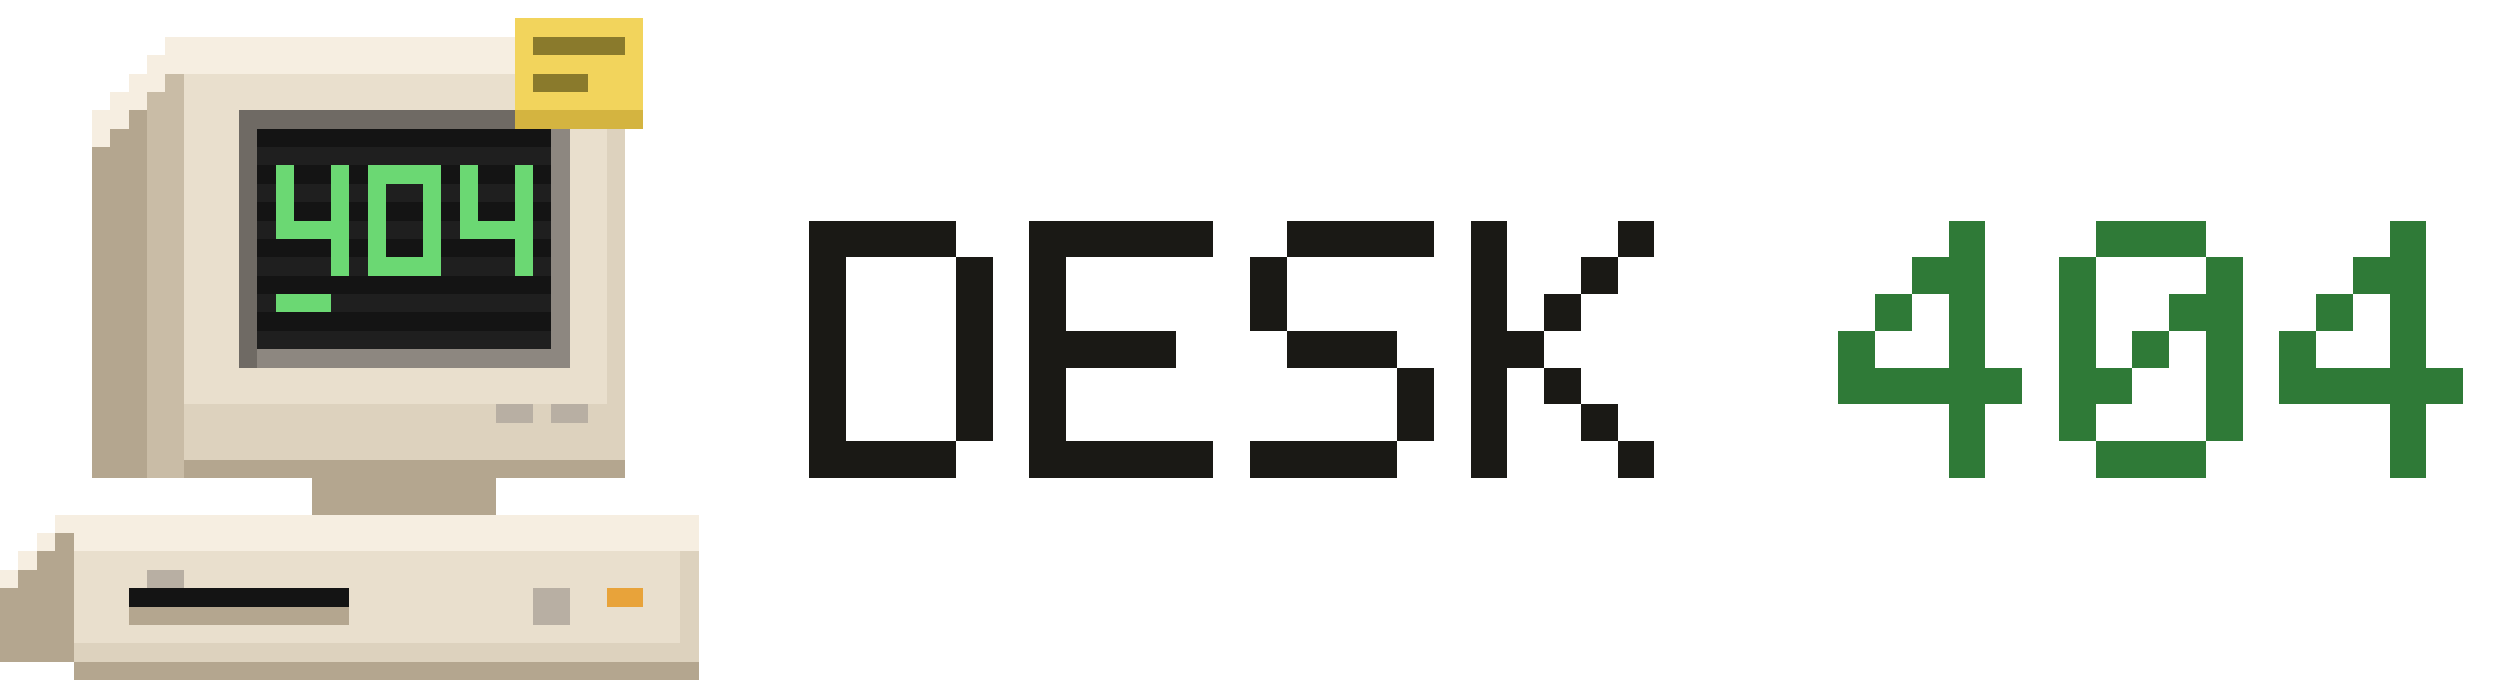
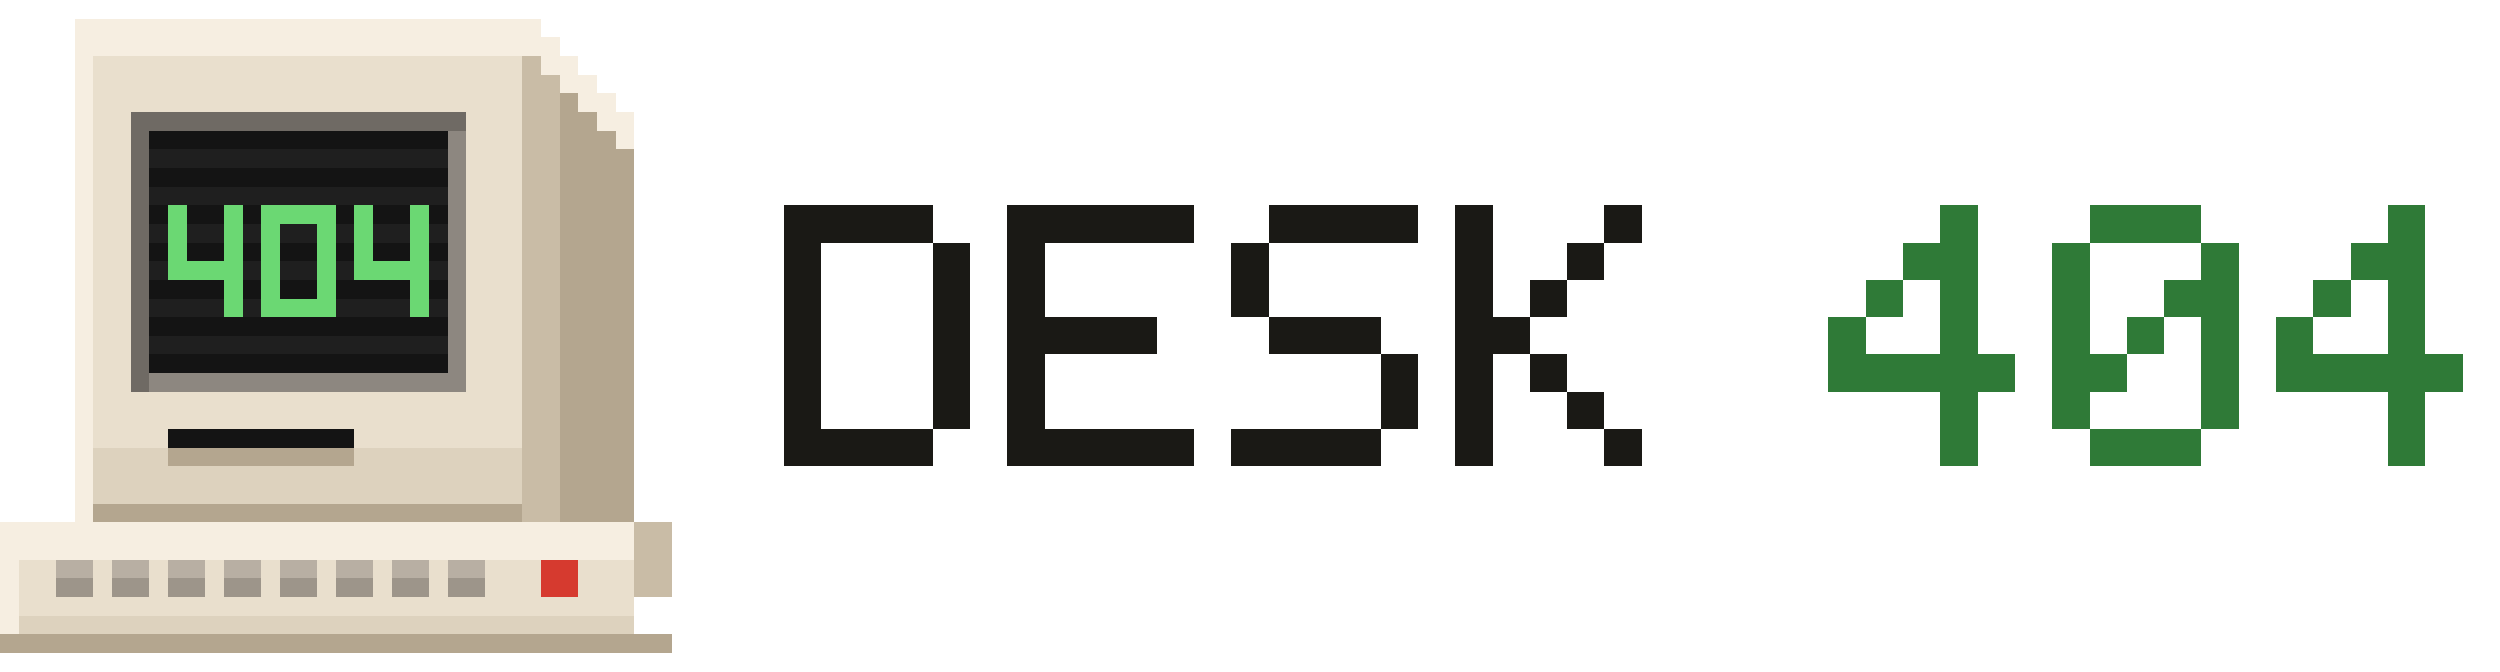
- <svg xmlns="http://www.w3.org/2000/svg" viewBox="0 0 136 38" width="816" height="228" shape-rendering="crispEdges" role="img" aria-label="Desk 404">
-   <rect x="28" y="1" width="7" height="1" fill="#f2d45c" />
-   <rect x="9" y="2" width="19" height="1" fill="#f6eee1" />
-   <rect x="28" y="2" width="1" height="1" fill="#f2d45c" />
-   <rect x="29" y="2" width="5" height="1" fill="#8a7a2c" />
-   <rect x="34" y="2" width="1" height="1" fill="#f2d45c" />
-   <rect x="8" y="3" width="20" height="1" fill="#f6eee1" />
-   <rect x="28" y="3" width="7" height="1" fill="#f2d45c" />
-   <rect x="7" y="4" width="2" height="1" fill="#f6eee1" />
-   <rect x="9" y="4" width="1" height="1" fill="#c9bca6" />
-   <rect x="10" y="4" width="18" height="1" fill="#e9dfcd" />
-   <rect x="28" y="4" width="1" height="1" fill="#f2d45c" />
-   <rect x="29" y="4" width="3" height="1" fill="#8a7a2c" />
-   <rect x="32" y="4" width="3" height="1" fill="#f2d45c" />
-   <rect x="6" y="5" width="2" height="1" fill="#f6eee1" />
-   <rect x="8" y="5" width="2" height="1" fill="#c9bca6" />
-   <rect x="10" y="5" width="18" height="1" fill="#e9dfcd" />
-   <rect x="28" y="5" width="7" height="1" fill="#f2d45c" />
-   <rect x="5" y="6" width="2" height="1" fill="#f6eee1" />
-   <rect x="7" y="6" width="1" height="1" fill="#b4a68f" />
-   <rect x="8" y="6" width="2" height="1" fill="#c9bca6" />
-   <rect x="10" y="6" width="3" height="1" fill="#e9dfcd" />
-   <rect x="13" y="6" width="15" height="1" fill="#6f6a64" />
-   <rect x="28" y="6" width="7" height="1" fill="#d4b440" />
-   <rect x="5" y="7" width="1" height="1" fill="#f6eee1" />
-   <rect x="6" y="7" width="2" height="1" fill="#b4a68f" />
-   <rect x="8" y="7" width="2" height="1" fill="#c9bca6" />
-   <rect x="10" y="7" width="3" height="1" fill="#e9dfcd" />
-   <rect x="13" y="7" width="1" height="1" fill="#6f6a64" />
-   <rect x="14" y="7" width="16" height="1" fill="#141414" />
-   <rect x="30" y="7" width="1" height="1" fill="#8d8780" />
-   <rect x="31" y="7" width="2" height="1" fill="#e9dfcd" />
-   <rect x="33" y="7" width="1" height="1" fill="#ddd2be" />
-   <rect x="5" y="8" width="3" height="1" fill="#b4a68f" />
-   <rect x="8" y="8" width="2" height="1" fill="#c9bca6" />
-   <rect x="10" y="8" width="3" height="1" fill="#e9dfcd" />
-   <rect x="13" y="8" width="1" height="1" fill="#6f6a64" />
-   <rect x="14" y="8" width="16" height="1" fill="#1f1f1f" />
-   <rect x="30" y="8" width="1" height="1" fill="#8d8780" />
-   <rect x="31" y="8" width="2" height="1" fill="#e9dfcd" />
-   <rect x="33" y="8" width="1" height="1" fill="#ddd2be" />
-   <rect x="5" y="9" width="3" height="1" fill="#b4a68f" />
-   <rect x="8" y="9" width="2" height="1" fill="#c9bca6" />
-   <rect x="10" y="9" width="3" height="1" fill="#e9dfcd" />
-   <rect x="13" y="9" width="1" height="1" fill="#6f6a64" />
-   <rect x="14" y="9" width="1" height="1" fill="#141414" />
-   <rect x="15" y="9" width="1" height="1" fill="#6bd873" />
-   <rect x="16" y="9" width="2" height="1" fill="#141414" />
-   <rect x="18" y="9" width="1" height="1" fill="#6bd873" />
-   <rect x="19" y="9" width="1" height="1" fill="#141414" />
-   <rect x="20" y="9" width="4" height="1" fill="#6bd873" />
-   <rect x="24" y="9" width="1" height="1" fill="#141414" />
-   <rect x="25" y="9" width="1" height="1" fill="#6bd873" />
-   <rect x="26" y="9" width="2" height="1" fill="#141414" />
-   <rect x="28" y="9" width="1" height="1" fill="#6bd873" />
-   <rect x="29" y="9" width="1" height="1" fill="#141414" />
-   <rect x="30" y="9" width="1" height="1" fill="#8d8780" />
-   <rect x="31" y="9" width="2" height="1" fill="#e9dfcd" />
-   <rect x="33" y="9" width="1" height="1" fill="#ddd2be" />
-   <rect x="5" y="10" width="3" height="1" fill="#b4a68f" />
-   <rect x="8" y="10" width="2" height="1" fill="#c9bca6" />
-   <rect x="10" y="10" width="3" height="1" fill="#e9dfcd" />
-   <rect x="13" y="10" width="1" height="1" fill="#6f6a64" />
-   <rect x="14" y="10" width="1" height="1" fill="#1f1f1f" />
-   <rect x="15" y="10" width="1" height="1" fill="#6bd873" />
-   <rect x="16" y="10" width="2" height="1" fill="#1f1f1f" />
-   <rect x="18" y="10" width="1" height="1" fill="#6bd873" />
-   <rect x="19" y="10" width="1" height="1" fill="#1f1f1f" />
-   <rect x="20" y="10" width="1" height="1" fill="#6bd873" />
-   <rect x="21" y="10" width="2" height="1" fill="#1f1f1f" />
-   <rect x="23" y="10" width="1" height="1" fill="#6bd873" />
-   <rect x="24" y="10" width="1" height="1" fill="#1f1f1f" />
-   <rect x="25" y="10" width="1" height="1" fill="#6bd873" />
-   <rect x="26" y="10" width="2" height="1" fill="#1f1f1f" />
-   <rect x="28" y="10" width="1" height="1" fill="#6bd873" />
-   <rect x="29" y="10" width="1" height="1" fill="#1f1f1f" />
-   <rect x="30" y="10" width="1" height="1" fill="#8d8780" />
-   <rect x="31" y="10" width="2" height="1" fill="#e9dfcd" />
-   <rect x="33" y="10" width="1" height="1" fill="#ddd2be" />
-   <rect x="5" y="11" width="3" height="1" fill="#b4a68f" />
-   <rect x="8" y="11" width="2" height="1" fill="#c9bca6" />
-   <rect x="10" y="11" width="3" height="1" fill="#e9dfcd" />
-   <rect x="13" y="11" width="1" height="1" fill="#6f6a64" />
-   <rect x="14" y="11" width="1" height="1" fill="#141414" />
-   <rect x="15" y="11" width="1" height="1" fill="#6bd873" />
-   <rect x="16" y="11" width="2" height="1" fill="#141414" />
-   <rect x="18" y="11" width="1" height="1" fill="#6bd873" />
-   <rect x="19" y="11" width="1" height="1" fill="#141414" />
-   <rect x="20" y="11" width="1" height="1" fill="#6bd873" />
-   <rect x="21" y="11" width="2" height="1" fill="#141414" />
-   <rect x="23" y="11" width="1" height="1" fill="#6bd873" />
-   <rect x="24" y="11" width="1" height="1" fill="#141414" />
-   <rect x="25" y="11" width="1" height="1" fill="#6bd873" />
-   <rect x="26" y="11" width="2" height="1" fill="#141414" />
-   <rect x="28" y="11" width="1" height="1" fill="#6bd873" />
-   <rect x="29" y="11" width="1" height="1" fill="#141414" />
-   <rect x="30" y="11" width="1" height="1" fill="#8d8780" />
-   <rect x="31" y="11" width="2" height="1" fill="#e9dfcd" />
-   <rect x="33" y="11" width="1" height="1" fill="#ddd2be" />
-   <rect x="5" y="12" width="3" height="1" fill="#b4a68f" />
-   <rect x="8" y="12" width="2" height="1" fill="#c9bca6" />
-   <rect x="10" y="12" width="3" height="1" fill="#e9dfcd" />
-   <rect x="13" y="12" width="1" height="1" fill="#6f6a64" />
-   <rect x="14" y="12" width="1" height="1" fill="#1f1f1f" />
-   <rect x="15" y="12" width="4" height="1" fill="#6bd873" />
-   <rect x="19" y="12" width="1" height="1" fill="#1f1f1f" />
-   <rect x="20" y="12" width="1" height="1" fill="#6bd873" />
-   <rect x="21" y="12" width="2" height="1" fill="#1f1f1f" />
-   <rect x="23" y="12" width="1" height="1" fill="#6bd873" />
-   <rect x="24" y="12" width="1" height="1" fill="#1f1f1f" />
-   <rect x="25" y="12" width="4" height="1" fill="#6bd873" />
-   <rect x="29" y="12" width="1" height="1" fill="#1f1f1f" />
-   <rect x="30" y="12" width="1" height="1" fill="#8d8780" />
-   <rect x="31" y="12" width="2" height="1" fill="#e9dfcd" />
-   <rect x="33" y="12" width="1" height="1" fill="#ddd2be" />
-   <rect x="5" y="13" width="3" height="1" fill="#b4a68f" />
-   <rect x="8" y="13" width="2" height="1" fill="#c9bca6" />
-   <rect x="10" y="13" width="3" height="1" fill="#e9dfcd" />
-   <rect x="13" y="13" width="1" height="1" fill="#6f6a64" />
-   <rect x="14" y="13" width="4" height="1" fill="#141414" />
-   <rect x="18" y="13" width="1" height="1" fill="#6bd873" />
-   <rect x="19" y="13" width="1" height="1" fill="#141414" />
-   <rect x="20" y="13" width="1" height="1" fill="#6bd873" />
-   <rect x="21" y="13" width="2" height="1" fill="#141414" />
-   <rect x="23" y="13" width="1" height="1" fill="#6bd873" />
-   <rect x="24" y="13" width="4" height="1" fill="#141414" />
-   <rect x="28" y="13" width="1" height="1" fill="#6bd873" />
-   <rect x="29" y="13" width="1" height="1" fill="#141414" />
-   <rect x="30" y="13" width="1" height="1" fill="#8d8780" />
-   <rect x="31" y="13" width="2" height="1" fill="#e9dfcd" />
-   <rect x="33" y="13" width="1" height="1" fill="#ddd2be" />
-   <rect x="5" y="14" width="3" height="1" fill="#b4a68f" />
-   <rect x="8" y="14" width="2" height="1" fill="#c9bca6" />
-   <rect x="10" y="14" width="3" height="1" fill="#e9dfcd" />
-   <rect x="13" y="14" width="1" height="1" fill="#6f6a64" />
-   <rect x="14" y="14" width="4" height="1" fill="#1f1f1f" />
-   <rect x="18" y="14" width="1" height="1" fill="#6bd873" />
-   <rect x="19" y="14" width="1" height="1" fill="#1f1f1f" />
-   <rect x="20" y="14" width="4" height="1" fill="#6bd873" />
-   <rect x="24" y="14" width="4" height="1" fill="#1f1f1f" />
-   <rect x="28" y="14" width="1" height="1" fill="#6bd873" />
-   <rect x="29" y="14" width="1" height="1" fill="#1f1f1f" />
-   <rect x="30" y="14" width="1" height="1" fill="#8d8780" />
-   <rect x="31" y="14" width="2" height="1" fill="#e9dfcd" />
-   <rect x="33" y="14" width="1" height="1" fill="#ddd2be" />
-   <rect x="5" y="15" width="3" height="1" fill="#b4a68f" />
-   <rect x="8" y="15" width="2" height="1" fill="#c9bca6" />
-   <rect x="10" y="15" width="3" height="1" fill="#e9dfcd" />
-   <rect x="13" y="15" width="1" height="1" fill="#6f6a64" />
-   <rect x="14" y="15" width="16" height="1" fill="#141414" />
-   <rect x="30" y="15" width="1" height="1" fill="#8d8780" />
-   <rect x="31" y="15" width="2" height="1" fill="#e9dfcd" />
-   <rect x="33" y="15" width="1" height="1" fill="#ddd2be" />
-   <rect x="5" y="16" width="3" height="1" fill="#b4a68f" />
-   <rect x="8" y="16" width="2" height="1" fill="#c9bca6" />
-   <rect x="10" y="16" width="3" height="1" fill="#e9dfcd" />
-   <rect x="13" y="16" width="1" height="1" fill="#6f6a64" />
-   <rect x="14" y="16" width="1" height="1" fill="#1f1f1f" />
-   <rect x="15" y="16" width="3" height="1" fill="#6bd873" />
-   <rect x="18" y="16" width="12" height="1" fill="#1f1f1f" />
-   <rect x="30" y="16" width="1" height="1" fill="#8d8780" />
-   <rect x="31" y="16" width="2" height="1" fill="#e9dfcd" />
-   <rect x="33" y="16" width="1" height="1" fill="#ddd2be" />
-   <rect x="5" y="17" width="3" height="1" fill="#b4a68f" />
-   <rect x="8" y="17" width="2" height="1" fill="#c9bca6" />
-   <rect x="10" y="17" width="3" height="1" fill="#e9dfcd" />
-   <rect x="13" y="17" width="1" height="1" fill="#6f6a64" />
-   <rect x="14" y="17" width="16" height="1" fill="#141414" />
-   <rect x="30" y="17" width="1" height="1" fill="#8d8780" />
-   <rect x="31" y="17" width="2" height="1" fill="#e9dfcd" />
-   <rect x="33" y="17" width="1" height="1" fill="#ddd2be" />
-   <rect x="5" y="18" width="3" height="1" fill="#b4a68f" />
-   <rect x="8" y="18" width="2" height="1" fill="#c9bca6" />
-   <rect x="10" y="18" width="3" height="1" fill="#e9dfcd" />
-   <rect x="13" y="18" width="1" height="1" fill="#6f6a64" />
-   <rect x="14" y="18" width="16" height="1" fill="#1f1f1f" />
-   <rect x="30" y="18" width="1" height="1" fill="#8d8780" />
-   <rect x="31" y="18" width="2" height="1" fill="#e9dfcd" />
-   <rect x="33" y="18" width="1" height="1" fill="#ddd2be" />
-   <rect x="5" y="19" width="3" height="1" fill="#b4a68f" />
-   <rect x="8" y="19" width="2" height="1" fill="#c9bca6" />
-   <rect x="10" y="19" width="3" height="1" fill="#e9dfcd" />
-   <rect x="13" y="19" width="1" height="1" fill="#6f6a64" />
-   <rect x="14" y="19" width="17" height="1" fill="#8d8780" />
-   <rect x="31" y="19" width="2" height="1" fill="#e9dfcd" />
-   <rect x="33" y="19" width="1" height="1" fill="#ddd2be" />
-   <rect x="5" y="20" width="3" height="1" fill="#b4a68f" />
-   <rect x="8" y="20" width="2" height="1" fill="#c9bca6" />
-   <rect x="10" y="20" width="23" height="1" fill="#e9dfcd" />
-   <rect x="33" y="20" width="1" height="1" fill="#ddd2be" />
-   <rect x="5" y="21" width="3" height="1" fill="#b4a68f" />
-   <rect x="8" y="21" width="2" height="1" fill="#c9bca6" />
-   <rect x="10" y="21" width="23" height="1" fill="#e9dfcd" />
-   <rect x="33" y="21" width="1" height="1" fill="#ddd2be" />
-   <rect x="5" y="22" width="3" height="1" fill="#b4a68f" />
-   <rect x="8" y="22" width="2" height="1" fill="#c9bca6" />
-   <rect x="10" y="22" width="17" height="1" fill="#ddd2be" />
-   <rect x="27" y="22" width="2" height="1" fill="#b8afa3" />
-   <rect x="29" y="22" width="1" height="1" fill="#ddd2be" />
-   <rect x="30" y="22" width="2" height="1" fill="#b8afa3" />
-   <rect x="32" y="22" width="2" height="1" fill="#ddd2be" />
-   <rect x="5" y="23" width="3" height="1" fill="#b4a68f" />
-   <rect x="8" y="23" width="2" height="1" fill="#c9bca6" />
-   <rect x="10" y="23" width="24" height="1" fill="#ddd2be" />
-   <rect x="5" y="24" width="3" height="1" fill="#b4a68f" />
-   <rect x="8" y="24" width="2" height="1" fill="#c9bca6" />
-   <rect x="10" y="24" width="24" height="1" fill="#ddd2be" />
-   <rect x="5" y="25" width="3" height="1" fill="#b4a68f" />
-   <rect x="8" y="25" width="2" height="1" fill="#c9bca6" />
-   <rect x="10" y="25" width="24" height="1" fill="#b4a68f" />
-   <rect x="17" y="26" width="10" height="1" fill="#b4a68f" />
-   <rect x="17" y="27" width="10" height="1" fill="#b4a68f" />
-   <rect x="3" y="28" width="35" height="1" fill="#f6eee1" />
-   <rect x="2" y="29" width="1" height="1" fill="#f6eee1" />
-   <rect x="3" y="29" width="1" height="1" fill="#b4a68f" />
-   <rect x="4" y="29" width="34" height="1" fill="#f6eee1" />
-   <rect x="1" y="30" width="1" height="1" fill="#f6eee1" />
-   <rect x="2" y="30" width="2" height="1" fill="#b4a68f" />
-   <rect x="4" y="30" width="33" height="1" fill="#e9dfcd" />
-   <rect x="37" y="30" width="1" height="1" fill="#ddd2be" />
+ <svg xmlns="http://www.w3.org/2000/svg" viewBox="0 0 134 36" width="804" height="216" shape-rendering="crispEdges" role="img" aria-label="Desk 404">
+   <rect x="4" y="1" width="25" height="1" fill="#f6eee1" />
+   <rect x="4" y="2" width="26" height="1" fill="#f6eee1" />
+   <rect x="4" y="3" width="1" height="1" fill="#f6eee1" />
+   <rect x="5" y="3" width="23" height="1" fill="#e9dfcd" />
+   <rect x="28" y="3" width="1" height="1" fill="#c9bca6" />
+   <rect x="29" y="3" width="2" height="1" fill="#f6eee1" />
+   <rect x="4" y="4" width="1" height="1" fill="#f6eee1" />
+   <rect x="5" y="4" width="23" height="1" fill="#e9dfcd" />
+   <rect x="28" y="4" width="2" height="1" fill="#c9bca6" />
+   <rect x="30" y="4" width="2" height="1" fill="#f6eee1" />
+   <rect x="4" y="5" width="1" height="1" fill="#f6eee1" />
+   <rect x="5" y="5" width="23" height="1" fill="#e9dfcd" />
+   <rect x="28" y="5" width="2" height="1" fill="#c9bca6" />
+   <rect x="30" y="5" width="1" height="1" fill="#b4a68f" />
+   <rect x="31" y="5" width="2" height="1" fill="#f6eee1" />
+   <rect x="4" y="6" width="1" height="1" fill="#f6eee1" />
+   <rect x="5" y="6" width="2" height="1" fill="#e9dfcd" />
+   <rect x="7" y="6" width="18" height="1" fill="#6f6a64" />
+   <rect x="25" y="6" width="3" height="1" fill="#e9dfcd" />
+   <rect x="28" y="6" width="2" height="1" fill="#c9bca6" />
+   <rect x="30" y="6" width="2" height="1" fill="#b4a68f" />
+   <rect x="32" y="6" width="2" height="1" fill="#f6eee1" />
+   <rect x="4" y="7" width="1" height="1" fill="#f6eee1" />
+   <rect x="5" y="7" width="2" height="1" fill="#e9dfcd" />
+   <rect x="7" y="7" width="1" height="1" fill="#6f6a64" />
+   <rect x="8" y="7" width="16" height="1" fill="#141414" />
+   <rect x="24" y="7" width="1" height="1" fill="#8d8780" />
+   <rect x="25" y="7" width="3" height="1" fill="#e9dfcd" />
+   <rect x="28" y="7" width="2" height="1" fill="#c9bca6" />
+   <rect x="30" y="7" width="3" height="1" fill="#b4a68f" />
+   <rect x="33" y="7" width="1" height="1" fill="#f6eee1" />
+   <rect x="4" y="8" width="1" height="1" fill="#f6eee1" />
+   <rect x="5" y="8" width="2" height="1" fill="#e9dfcd" />
+   <rect x="7" y="8" width="1" height="1" fill="#6f6a64" />
+   <rect x="8" y="8" width="16" height="1" fill="#1f1f1f" />
+   <rect x="24" y="8" width="1" height="1" fill="#8d8780" />
+   <rect x="25" y="8" width="3" height="1" fill="#e9dfcd" />
+   <rect x="28" y="8" width="2" height="1" fill="#c9bca6" />
+   <rect x="30" y="8" width="4" height="1" fill="#b4a68f" />
+   <rect x="4" y="9" width="1" height="1" fill="#f6eee1" />
+   <rect x="5" y="9" width="2" height="1" fill="#e9dfcd" />
+   <rect x="7" y="9" width="1" height="1" fill="#6f6a64" />
+   <rect x="8" y="9" width="16" height="1" fill="#141414" />
+   <rect x="24" y="9" width="1" height="1" fill="#8d8780" />
+   <rect x="25" y="9" width="3" height="1" fill="#e9dfcd" />
+   <rect x="28" y="9" width="2" height="1" fill="#c9bca6" />
+   <rect x="30" y="9" width="4" height="1" fill="#b4a68f" />
+   <rect x="4" y="10" width="1" height="1" fill="#f6eee1" />
+   <rect x="5" y="10" width="2" height="1" fill="#e9dfcd" />
+   <rect x="7" y="10" width="1" height="1" fill="#6f6a64" />
+   <rect x="8" y="10" width="16" height="1" fill="#1f1f1f" />
+   <rect x="24" y="10" width="1" height="1" fill="#8d8780" />
+   <rect x="25" y="10" width="3" height="1" fill="#e9dfcd" />
+   <rect x="28" y="10" width="2" height="1" fill="#c9bca6" />
+   <rect x="30" y="10" width="4" height="1" fill="#b4a68f" />
+   <rect x="4" y="11" width="1" height="1" fill="#f6eee1" />
+   <rect x="5" y="11" width="2" height="1" fill="#e9dfcd" />
+   <rect x="7" y="11" width="1" height="1" fill="#6f6a64" />
+   <rect x="8" y="11" width="1" height="1" fill="#141414" />
+   <rect x="9" y="11" width="1" height="1" fill="#6bd873" />
+   <rect x="10" y="11" width="2" height="1" fill="#141414" />
+   <rect x="12" y="11" width="1" height="1" fill="#6bd873" />
+   <rect x="13" y="11" width="1" height="1" fill="#141414" />
+   <rect x="14" y="11" width="4" height="1" fill="#6bd873" />
+   <rect x="18" y="11" width="1" height="1" fill="#141414" />
+   <rect x="19" y="11" width="1" height="1" fill="#6bd873" />
+   <rect x="20" y="11" width="2" height="1" fill="#141414" />
+   <rect x="22" y="11" width="1" height="1" fill="#6bd873" />
+   <rect x="23" y="11" width="1" height="1" fill="#141414" />
+   <rect x="24" y="11" width="1" height="1" fill="#8d8780" />
+   <rect x="25" y="11" width="3" height="1" fill="#e9dfcd" />
+   <rect x="28" y="11" width="2" height="1" fill="#c9bca6" />
+   <rect x="30" y="11" width="4" height="1" fill="#b4a68f" />
+   <rect x="4" y="12" width="1" height="1" fill="#f6eee1" />
+   <rect x="5" y="12" width="2" height="1" fill="#e9dfcd" />
+   <rect x="7" y="12" width="1" height="1" fill="#6f6a64" />
+   <rect x="8" y="12" width="1" height="1" fill="#1f1f1f" />
+   <rect x="9" y="12" width="1" height="1" fill="#6bd873" />
+   <rect x="10" y="12" width="2" height="1" fill="#1f1f1f" />
+   <rect x="12" y="12" width="1" height="1" fill="#6bd873" />
+   <rect x="13" y="12" width="1" height="1" fill="#1f1f1f" />
+   <rect x="14" y="12" width="1" height="1" fill="#6bd873" />
+   <rect x="15" y="12" width="2" height="1" fill="#1f1f1f" />
+   <rect x="17" y="12" width="1" height="1" fill="#6bd873" />
+   <rect x="18" y="12" width="1" height="1" fill="#1f1f1f" />
+   <rect x="19" y="12" width="1" height="1" fill="#6bd873" />
+   <rect x="20" y="12" width="2" height="1" fill="#1f1f1f" />
+   <rect x="22" y="12" width="1" height="1" fill="#6bd873" />
+   <rect x="23" y="12" width="1" height="1" fill="#1f1f1f" />
+   <rect x="24" y="12" width="1" height="1" fill="#8d8780" />
+   <rect x="25" y="12" width="3" height="1" fill="#e9dfcd" />
+   <rect x="28" y="12" width="2" height="1" fill="#c9bca6" />
+   <rect x="30" y="12" width="4" height="1" fill="#b4a68f" />
+   <rect x="4" y="13" width="1" height="1" fill="#f6eee1" />
+   <rect x="5" y="13" width="2" height="1" fill="#e9dfcd" />
+   <rect x="7" y="13" width="1" height="1" fill="#6f6a64" />
+   <rect x="8" y="13" width="1" height="1" fill="#141414" />
+   <rect x="9" y="13" width="1" height="1" fill="#6bd873" />
+   <rect x="10" y="13" width="2" height="1" fill="#141414" />
+   <rect x="12" y="13" width="1" height="1" fill="#6bd873" />
+   <rect x="13" y="13" width="1" height="1" fill="#141414" />
+   <rect x="14" y="13" width="1" height="1" fill="#6bd873" />
+   <rect x="15" y="13" width="2" height="1" fill="#141414" />
+   <rect x="17" y="13" width="1" height="1" fill="#6bd873" />
+   <rect x="18" y="13" width="1" height="1" fill="#141414" />
+   <rect x="19" y="13" width="1" height="1" fill="#6bd873" />
+   <rect x="20" y="13" width="2" height="1" fill="#141414" />
+   <rect x="22" y="13" width="1" height="1" fill="#6bd873" />
+   <rect x="23" y="13" width="1" height="1" fill="#141414" />
+   <rect x="24" y="13" width="1" height="1" fill="#8d8780" />
+   <rect x="25" y="13" width="3" height="1" fill="#e9dfcd" />
+   <rect x="28" y="13" width="2" height="1" fill="#c9bca6" />
+   <rect x="30" y="13" width="4" height="1" fill="#b4a68f" />
+   <rect x="4" y="14" width="1" height="1" fill="#f6eee1" />
+   <rect x="5" y="14" width="2" height="1" fill="#e9dfcd" />
+   <rect x="7" y="14" width="1" height="1" fill="#6f6a64" />
+   <rect x="8" y="14" width="1" height="1" fill="#1f1f1f" />
+   <rect x="9" y="14" width="4" height="1" fill="#6bd873" />
+   <rect x="13" y="14" width="1" height="1" fill="#1f1f1f" />
+   <rect x="14" y="14" width="1" height="1" fill="#6bd873" />
+   <rect x="15" y="14" width="2" height="1" fill="#1f1f1f" />
+   <rect x="17" y="14" width="1" height="1" fill="#6bd873" />
+   <rect x="18" y="14" width="1" height="1" fill="#1f1f1f" />
+   <rect x="19" y="14" width="4" height="1" fill="#6bd873" />
+   <rect x="23" y="14" width="1" height="1" fill="#1f1f1f" />
+   <rect x="24" y="14" width="1" height="1" fill="#8d8780" />
+   <rect x="25" y="14" width="3" height="1" fill="#e9dfcd" />
+   <rect x="28" y="14" width="2" height="1" fill="#c9bca6" />
+   <rect x="30" y="14" width="4" height="1" fill="#b4a68f" />
+   <rect x="4" y="15" width="1" height="1" fill="#f6eee1" />
+   <rect x="5" y="15" width="2" height="1" fill="#e9dfcd" />
+   <rect x="7" y="15" width="1" height="1" fill="#6f6a64" />
+   <rect x="8" y="15" width="4" height="1" fill="#141414" />
+   <rect x="12" y="15" width="1" height="1" fill="#6bd873" />
+   <rect x="13" y="15" width="1" height="1" fill="#141414" />
+   <rect x="14" y="15" width="1" height="1" fill="#6bd873" />
+   <rect x="15" y="15" width="2" height="1" fill="#141414" />
+   <rect x="17" y="15" width="1" height="1" fill="#6bd873" />
+   <rect x="18" y="15" width="4" height="1" fill="#141414" />
+   <rect x="22" y="15" width="1" height="1" fill="#6bd873" />
+   <rect x="23" y="15" width="1" height="1" fill="#141414" />
+   <rect x="24" y="15" width="1" height="1" fill="#8d8780" />
+   <rect x="25" y="15" width="3" height="1" fill="#e9dfcd" />
+   <rect x="28" y="15" width="2" height="1" fill="#c9bca6" />
+   <rect x="30" y="15" width="4" height="1" fill="#b4a68f" />
+   <rect x="4" y="16" width="1" height="1" fill="#f6eee1" />
+   <rect x="5" y="16" width="2" height="1" fill="#e9dfcd" />
+   <rect x="7" y="16" width="1" height="1" fill="#6f6a64" />
+   <rect x="8" y="16" width="4" height="1" fill="#1f1f1f" />
+   <rect x="12" y="16" width="1" height="1" fill="#6bd873" />
+   <rect x="13" y="16" width="1" height="1" fill="#1f1f1f" />
+   <rect x="14" y="16" width="4" height="1" fill="#6bd873" />
+   <rect x="18" y="16" width="4" height="1" fill="#1f1f1f" />
+   <rect x="22" y="16" width="1" height="1" fill="#6bd873" />
+   <rect x="23" y="16" width="1" height="1" fill="#1f1f1f" />
+   <rect x="24" y="16" width="1" height="1" fill="#8d8780" />
+   <rect x="25" y="16" width="3" height="1" fill="#e9dfcd" />
+   <rect x="28" y="16" width="2" height="1" fill="#c9bca6" />
+   <rect x="30" y="16" width="4" height="1" fill="#b4a68f" />
+   <rect x="4" y="17" width="1" height="1" fill="#f6eee1" />
+   <rect x="5" y="17" width="2" height="1" fill="#e9dfcd" />
+   <rect x="7" y="17" width="1" height="1" fill="#6f6a64" />
+   <rect x="8" y="17" width="16" height="1" fill="#141414" />
+   <rect x="24" y="17" width="1" height="1" fill="#8d8780" />
+   <rect x="25" y="17" width="3" height="1" fill="#e9dfcd" />
+   <rect x="28" y="17" width="2" height="1" fill="#c9bca6" />
+   <rect x="30" y="17" width="4" height="1" fill="#b4a68f" />
+   <rect x="4" y="18" width="1" height="1" fill="#f6eee1" />
+   <rect x="5" y="18" width="2" height="1" fill="#e9dfcd" />
+   <rect x="7" y="18" width="1" height="1" fill="#6f6a64" />
+   <rect x="8" y="18" width="16" height="1" fill="#1f1f1f" />
+   <rect x="24" y="18" width="1" height="1" fill="#8d8780" />
+   <rect x="25" y="18" width="3" height="1" fill="#e9dfcd" />
+   <rect x="28" y="18" width="2" height="1" fill="#c9bca6" />
+   <rect x="30" y="18" width="4" height="1" fill="#b4a68f" />
+   <rect x="4" y="19" width="1" height="1" fill="#f6eee1" />
+   <rect x="5" y="19" width="2" height="1" fill="#e9dfcd" />
+   <rect x="7" y="19" width="1" height="1" fill="#6f6a64" />
+   <rect x="8" y="19" width="16" height="1" fill="#141414" />
+   <rect x="24" y="19" width="1" height="1" fill="#8d8780" />
+   <rect x="25" y="19" width="3" height="1" fill="#e9dfcd" />
+   <rect x="28" y="19" width="2" height="1" fill="#c9bca6" />
+   <rect x="30" y="19" width="4" height="1" fill="#b4a68f" />
+   <rect x="4" y="20" width="1" height="1" fill="#f6eee1" />
+   <rect x="5" y="20" width="2" height="1" fill="#e9dfcd" />
+   <rect x="7" y="20" width="1" height="1" fill="#6f6a64" />
+   <rect x="8" y="20" width="17" height="1" fill="#8d8780" />
+   <rect x="25" y="20" width="3" height="1" fill="#e9dfcd" />
+   <rect x="28" y="20" width="2" height="1" fill="#c9bca6" />
+   <rect x="30" y="20" width="4" height="1" fill="#b4a68f" />
+   <rect x="4" y="21" width="1" height="1" fill="#f6eee1" />
+   <rect x="5" y="21" width="23" height="1" fill="#e9dfcd" />
+   <rect x="28" y="21" width="2" height="1" fill="#c9bca6" />
+   <rect x="30" y="21" width="4" height="1" fill="#b4a68f" />
+   <rect x="4" y="22" width="1" height="1" fill="#f6eee1" />
+   <rect x="5" y="22" width="23" height="1" fill="#e9dfcd" />
+   <rect x="28" y="22" width="2" height="1" fill="#c9bca6" />
+   <rect x="30" y="22" width="4" height="1" fill="#b4a68f" />
+   <rect x="4" y="23" width="1" height="1" fill="#f6eee1" />
+   <rect x="5" y="23" width="4" height="1" fill="#e9dfcd" />
+   <rect x="9" y="23" width="10" height="1" fill="#141414" />
+   <rect x="19" y="23" width="9" height="1" fill="#e9dfcd" />
+   <rect x="28" y="23" width="2" height="1" fill="#c9bca6" />
+   <rect x="30" y="23" width="4" height="1" fill="#b4a68f" />
+   <rect x="4" y="24" width="1" height="1" fill="#f6eee1" />
+   <rect x="5" y="24" width="4" height="1" fill="#ddd2be" />
+   <rect x="9" y="24" width="10" height="1" fill="#b4a68f" />
+   <rect x="19" y="24" width="9" height="1" fill="#ddd2be" />
+   <rect x="28" y="24" width="2" height="1" fill="#c9bca6" />
+   <rect x="30" y="24" width="4" height="1" fill="#b4a68f" />
+   <rect x="4" y="25" width="1" height="1" fill="#f6eee1" />
+   <rect x="5" y="25" width="23" height="1" fill="#ddd2be" />
+   <rect x="28" y="25" width="2" height="1" fill="#c9bca6" />
+   <rect x="30" y="25" width="4" height="1" fill="#b4a68f" />
+   <rect x="4" y="26" width="1" height="1" fill="#f6eee1" />
+   <rect x="5" y="26" width="23" height="1" fill="#ddd2be" />
+   <rect x="28" y="26" width="2" height="1" fill="#c9bca6" />
+   <rect x="30" y="26" width="4" height="1" fill="#b4a68f" />
+   <rect x="4" y="27" width="1" height="1" fill="#f6eee1" />
+   <rect x="5" y="27" width="23" height="1" fill="#b4a68f" />
+   <rect x="28" y="27" width="2" height="1" fill="#c9bca6" />
+   <rect x="30" y="27" width="4" height="1" fill="#b4a68f" />
+   <rect x="0" y="28" width="34" height="1" fill="#f6eee1" />
+   <rect x="34" y="28" width="2" height="1" fill="#c9bca6" />
+   <rect x="0" y="29" width="34" height="1" fill="#f6eee1" />
+   <rect x="34" y="29" width="2" height="1" fill="#c9bca6" />
+   <rect x="0" y="30" width="1" height="1" fill="#f6eee1" />
+   <rect x="1" y="30" width="2" height="1" fill="#e9dfcd" />
+   <rect x="3" y="30" width="2" height="1" fill="#b8afa3" />
+   <rect x="5" y="30" width="1" height="1" fill="#e9dfcd" />
+   <rect x="6" y="30" width="2" height="1" fill="#b8afa3" />
+   <rect x="8" y="30" width="1" height="1" fill="#e9dfcd" />
+   <rect x="9" y="30" width="2" height="1" fill="#b8afa3" />
+   <rect x="11" y="30" width="1" height="1" fill="#e9dfcd" />
+   <rect x="12" y="30" width="2" height="1" fill="#b8afa3" />
+   <rect x="14" y="30" width="1" height="1" fill="#e9dfcd" />
+   <rect x="15" y="30" width="2" height="1" fill="#b8afa3" />
+   <rect x="17" y="30" width="1" height="1" fill="#e9dfcd" />
+   <rect x="18" y="30" width="2" height="1" fill="#b8afa3" />
+   <rect x="20" y="30" width="1" height="1" fill="#e9dfcd" />
+   <rect x="21" y="30" width="2" height="1" fill="#b8afa3" />
+   <rect x="23" y="30" width="1" height="1" fill="#e9dfcd" />
+   <rect x="24" y="30" width="2" height="1" fill="#b8afa3" />
+   <rect x="26" y="30" width="3" height="1" fill="#e9dfcd" />
+   <rect x="29" y="30" width="2" height="1" fill="#d63a2f" />
+   <rect x="31" y="30" width="3" height="1" fill="#e9dfcd" />
+   <rect x="34" y="30" width="2" height="1" fill="#c9bca6" />
  <rect x="0" y="31" width="1" height="1" fill="#f6eee1" />
-   <rect x="1" y="31" width="3" height="1" fill="#b4a68f" />
-   <rect x="4" y="31" width="4" height="1" fill="#e9dfcd" />
-   <rect x="8" y="31" width="2" height="1" fill="#b8afa3" />
-   <rect x="10" y="31" width="27" height="1" fill="#e9dfcd" />
-   <rect x="37" y="31" width="1" height="1" fill="#ddd2be" />
-   <rect x="0" y="32" width="4" height="1" fill="#b4a68f" />
-   <rect x="4" y="32" width="3" height="1" fill="#e9dfcd" />
-   <rect x="7" y="32" width="12" height="1" fill="#141414" />
-   <rect x="19" y="32" width="10" height="1" fill="#e9dfcd" />
-   <rect x="29" y="32" width="2" height="1" fill="#b8afa3" />
-   <rect x="31" y="32" width="2" height="1" fill="#e9dfcd" />
-   <rect x="33" y="32" width="2" height="1" fill="#e8a33a" />
-   <rect x="35" y="32" width="2" height="1" fill="#e9dfcd" />
-   <rect x="37" y="32" width="1" height="1" fill="#ddd2be" />
-   <rect x="0" y="33" width="4" height="1" fill="#b4a68f" />
-   <rect x="4" y="33" width="3" height="1" fill="#e9dfcd" />
-   <rect x="7" y="33" width="12" height="1" fill="#b4a68f" />
-   <rect x="19" y="33" width="10" height="1" fill="#e9dfcd" />
-   <rect x="29" y="33" width="2" height="1" fill="#b8afa3" />
-   <rect x="31" y="33" width="6" height="1" fill="#e9dfcd" />
-   <rect x="37" y="33" width="1" height="1" fill="#ddd2be" />
-   <rect x="0" y="34" width="4" height="1" fill="#b4a68f" />
-   <rect x="4" y="34" width="33" height="1" fill="#e9dfcd" />
-   <rect x="37" y="34" width="1" height="1" fill="#ddd2be" />
-   <rect x="0" y="35" width="4" height="1" fill="#b4a68f" />
-   <rect x="4" y="35" width="34" height="1" fill="#ddd2be" />
-   <rect x="4" y="36" width="34" height="1" fill="#b4a68f" />
-   <rect x="44" y="12" width="8" height="1" fill="#1a1915" />
-   <rect x="56" y="12" width="10" height="1" fill="#1a1915" />
-   <rect x="70" y="12" width="8" height="1" fill="#1a1915" />
-   <rect x="80" y="12" width="2" height="1" fill="#1a1915" />
-   <rect x="88" y="12" width="2" height="1" fill="#1a1915" />
-   <rect x="106" y="12" width="2" height="1" fill="#2f7a37" />
-   <rect x="114" y="12" width="6" height="1" fill="#2f7a37" />
-   <rect x="130" y="12" width="2" height="1" fill="#2f7a37" />
-   <rect x="44" y="13" width="8" height="1" fill="#1a1915" />
-   <rect x="56" y="13" width="10" height="1" fill="#1a1915" />
-   <rect x="70" y="13" width="8" height="1" fill="#1a1915" />
-   <rect x="80" y="13" width="2" height="1" fill="#1a1915" />
-   <rect x="88" y="13" width="2" height="1" fill="#1a1915" />
-   <rect x="106" y="13" width="2" height="1" fill="#2f7a37" />
-   <rect x="114" y="13" width="6" height="1" fill="#2f7a37" />
-   <rect x="130" y="13" width="2" height="1" fill="#2f7a37" />
-   <rect x="44" y="14" width="2" height="1" fill="#1a1915" />
-   <rect x="52" y="14" width="2" height="1" fill="#1a1915" />
-   <rect x="56" y="14" width="2" height="1" fill="#1a1915" />
-   <rect x="68" y="14" width="2" height="1" fill="#1a1915" />
-   <rect x="80" y="14" width="2" height="1" fill="#1a1915" />
-   <rect x="86" y="14" width="2" height="1" fill="#1a1915" />
-   <rect x="104" y="14" width="4" height="1" fill="#2f7a37" />
-   <rect x="112" y="14" width="2" height="1" fill="#2f7a37" />
-   <rect x="120" y="14" width="2" height="1" fill="#2f7a37" />
-   <rect x="128" y="14" width="4" height="1" fill="#2f7a37" />
-   <rect x="44" y="15" width="2" height="1" fill="#1a1915" />
-   <rect x="52" y="15" width="2" height="1" fill="#1a1915" />
-   <rect x="56" y="15" width="2" height="1" fill="#1a1915" />
-   <rect x="68" y="15" width="2" height="1" fill="#1a1915" />
-   <rect x="80" y="15" width="2" height="1" fill="#1a1915" />
-   <rect x="86" y="15" width="2" height="1" fill="#1a1915" />
-   <rect x="104" y="15" width="4" height="1" fill="#2f7a37" />
-   <rect x="112" y="15" width="2" height="1" fill="#2f7a37" />
-   <rect x="120" y="15" width="2" height="1" fill="#2f7a37" />
-   <rect x="128" y="15" width="4" height="1" fill="#2f7a37" />
-   <rect x="44" y="16" width="2" height="1" fill="#1a1915" />
-   <rect x="52" y="16" width="2" height="1" fill="#1a1915" />
-   <rect x="56" y="16" width="2" height="1" fill="#1a1915" />
-   <rect x="68" y="16" width="2" height="1" fill="#1a1915" />
-   <rect x="80" y="16" width="2" height="1" fill="#1a1915" />
-   <rect x="84" y="16" width="2" height="1" fill="#1a1915" />
-   <rect x="102" y="16" width="2" height="1" fill="#2f7a37" />
-   <rect x="106" y="16" width="2" height="1" fill="#2f7a37" />
-   <rect x="112" y="16" width="2" height="1" fill="#2f7a37" />
-   <rect x="118" y="16" width="4" height="1" fill="#2f7a37" />
-   <rect x="126" y="16" width="2" height="1" fill="#2f7a37" />
-   <rect x="130" y="16" width="2" height="1" fill="#2f7a37" />
-   <rect x="44" y="17" width="2" height="1" fill="#1a1915" />
-   <rect x="52" y="17" width="2" height="1" fill="#1a1915" />
-   <rect x="56" y="17" width="2" height="1" fill="#1a1915" />
-   <rect x="68" y="17" width="2" height="1" fill="#1a1915" />
-   <rect x="80" y="17" width="2" height="1" fill="#1a1915" />
-   <rect x="84" y="17" width="2" height="1" fill="#1a1915" />
-   <rect x="102" y="17" width="2" height="1" fill="#2f7a37" />
-   <rect x="106" y="17" width="2" height="1" fill="#2f7a37" />
-   <rect x="112" y="17" width="2" height="1" fill="#2f7a37" />
-   <rect x="118" y="17" width="4" height="1" fill="#2f7a37" />
-   <rect x="126" y="17" width="2" height="1" fill="#2f7a37" />
-   <rect x="130" y="17" width="2" height="1" fill="#2f7a37" />
-   <rect x="44" y="18" width="2" height="1" fill="#1a1915" />
-   <rect x="52" y="18" width="2" height="1" fill="#1a1915" />
-   <rect x="56" y="18" width="8" height="1" fill="#1a1915" />
-   <rect x="70" y="18" width="6" height="1" fill="#1a1915" />
-   <rect x="80" y="18" width="4" height="1" fill="#1a1915" />
-   <rect x="100" y="18" width="2" height="1" fill="#2f7a37" />
-   <rect x="106" y="18" width="2" height="1" fill="#2f7a37" />
-   <rect x="112" y="18" width="2" height="1" fill="#2f7a37" />
-   <rect x="116" y="18" width="2" height="1" fill="#2f7a37" />
-   <rect x="120" y="18" width="2" height="1" fill="#2f7a37" />
-   <rect x="124" y="18" width="2" height="1" fill="#2f7a37" />
-   <rect x="130" y="18" width="2" height="1" fill="#2f7a37" />
-   <rect x="44" y="19" width="2" height="1" fill="#1a1915" />
-   <rect x="52" y="19" width="2" height="1" fill="#1a1915" />
-   <rect x="56" y="19" width="8" height="1" fill="#1a1915" />
-   <rect x="70" y="19" width="6" height="1" fill="#1a1915" />
-   <rect x="80" y="19" width="4" height="1" fill="#1a1915" />
-   <rect x="100" y="19" width="2" height="1" fill="#2f7a37" />
-   <rect x="106" y="19" width="2" height="1" fill="#2f7a37" />
-   <rect x="112" y="19" width="2" height="1" fill="#2f7a37" />
-   <rect x="116" y="19" width="2" height="1" fill="#2f7a37" />
-   <rect x="120" y="19" width="2" height="1" fill="#2f7a37" />
-   <rect x="124" y="19" width="2" height="1" fill="#2f7a37" />
-   <rect x="130" y="19" width="2" height="1" fill="#2f7a37" />
-   <rect x="44" y="20" width="2" height="1" fill="#1a1915" />
-   <rect x="52" y="20" width="2" height="1" fill="#1a1915" />
-   <rect x="56" y="20" width="2" height="1" fill="#1a1915" />
-   <rect x="76" y="20" width="2" height="1" fill="#1a1915" />
-   <rect x="80" y="20" width="2" height="1" fill="#1a1915" />
-   <rect x="84" y="20" width="2" height="1" fill="#1a1915" />
-   <rect x="100" y="20" width="10" height="1" fill="#2f7a37" />
-   <rect x="112" y="20" width="4" height="1" fill="#2f7a37" />
-   <rect x="120" y="20" width="2" height="1" fill="#2f7a37" />
-   <rect x="124" y="20" width="10" height="1" fill="#2f7a37" />
-   <rect x="44" y="21" width="2" height="1" fill="#1a1915" />
-   <rect x="52" y="21" width="2" height="1" fill="#1a1915" />
-   <rect x="56" y="21" width="2" height="1" fill="#1a1915" />
-   <rect x="76" y="21" width="2" height="1" fill="#1a1915" />
-   <rect x="80" y="21" width="2" height="1" fill="#1a1915" />
+   <rect x="1" y="31" width="2" height="1" fill="#e9dfcd" />
+   <rect x="3" y="31" width="2" height="1" fill="#9d958a" />
+   <rect x="5" y="31" width="1" height="1" fill="#e9dfcd" />
+   <rect x="6" y="31" width="2" height="1" fill="#9d958a" />
+   <rect x="8" y="31" width="1" height="1" fill="#e9dfcd" />
+   <rect x="9" y="31" width="2" height="1" fill="#9d958a" />
+   <rect x="11" y="31" width="1" height="1" fill="#e9dfcd" />
+   <rect x="12" y="31" width="2" height="1" fill="#9d958a" />
+   <rect x="14" y="31" width="1" height="1" fill="#e9dfcd" />
+   <rect x="15" y="31" width="2" height="1" fill="#9d958a" />
+   <rect x="17" y="31" width="1" height="1" fill="#e9dfcd" />
+   <rect x="18" y="31" width="2" height="1" fill="#9d958a" />
+   <rect x="20" y="31" width="1" height="1" fill="#e9dfcd" />
+   <rect x="21" y="31" width="2" height="1" fill="#9d958a" />
+   <rect x="23" y="31" width="1" height="1" fill="#e9dfcd" />
+   <rect x="24" y="31" width="2" height="1" fill="#9d958a" />
+   <rect x="26" y="31" width="3" height="1" fill="#e9dfcd" />
+   <rect x="29" y="31" width="2" height="1" fill="#d63a2f" />
+   <rect x="31" y="31" width="3" height="1" fill="#e9dfcd" />
+   <rect x="34" y="31" width="2" height="1" fill="#c9bca6" />
+   <rect x="0" y="32" width="1" height="1" fill="#f6eee1" />
+   <rect x="1" y="32" width="33" height="1" fill="#e9dfcd" />
+   <rect x="0" y="33" width="1" height="1" fill="#f6eee1" />
+   <rect x="1" y="33" width="33" height="1" fill="#ddd2be" />
+   <rect x="0" y="34" width="36" height="1" fill="#b4a68f" />
+   <rect x="42" y="11" width="8" height="1" fill="#1a1915" />
+   <rect x="54" y="11" width="10" height="1" fill="#1a1915" />
+   <rect x="68" y="11" width="8" height="1" fill="#1a1915" />
+   <rect x="78" y="11" width="2" height="1" fill="#1a1915" />
+   <rect x="86" y="11" width="2" height="1" fill="#1a1915" />
+   <rect x="104" y="11" width="2" height="1" fill="#2f7a37" />
+   <rect x="112" y="11" width="6" height="1" fill="#2f7a37" />
+   <rect x="128" y="11" width="2" height="1" fill="#2f7a37" />
+   <rect x="42" y="12" width="8" height="1" fill="#1a1915" />
+   <rect x="54" y="12" width="10" height="1" fill="#1a1915" />
+   <rect x="68" y="12" width="8" height="1" fill="#1a1915" />
+   <rect x="78" y="12" width="2" height="1" fill="#1a1915" />
+   <rect x="86" y="12" width="2" height="1" fill="#1a1915" />
+   <rect x="104" y="12" width="2" height="1" fill="#2f7a37" />
+   <rect x="112" y="12" width="6" height="1" fill="#2f7a37" />
+   <rect x="128" y="12" width="2" height="1" fill="#2f7a37" />
+   <rect x="42" y="13" width="2" height="1" fill="#1a1915" />
+   <rect x="50" y="13" width="2" height="1" fill="#1a1915" />
+   <rect x="54" y="13" width="2" height="1" fill="#1a1915" />
+   <rect x="66" y="13" width="2" height="1" fill="#1a1915" />
+   <rect x="78" y="13" width="2" height="1" fill="#1a1915" />
+   <rect x="84" y="13" width="2" height="1" fill="#1a1915" />
+   <rect x="102" y="13" width="4" height="1" fill="#2f7a37" />
+   <rect x="110" y="13" width="2" height="1" fill="#2f7a37" />
+   <rect x="118" y="13" width="2" height="1" fill="#2f7a37" />
+   <rect x="126" y="13" width="4" height="1" fill="#2f7a37" />
+   <rect x="42" y="14" width="2" height="1" fill="#1a1915" />
+   <rect x="50" y="14" width="2" height="1" fill="#1a1915" />
+   <rect x="54" y="14" width="2" height="1" fill="#1a1915" />
+   <rect x="66" y="14" width="2" height="1" fill="#1a1915" />
+   <rect x="78" y="14" width="2" height="1" fill="#1a1915" />
+   <rect x="84" y="14" width="2" height="1" fill="#1a1915" />
+   <rect x="102" y="14" width="4" height="1" fill="#2f7a37" />
+   <rect x="110" y="14" width="2" height="1" fill="#2f7a37" />
+   <rect x="118" y="14" width="2" height="1" fill="#2f7a37" />
+   <rect x="126" y="14" width="4" height="1" fill="#2f7a37" />
+   <rect x="42" y="15" width="2" height="1" fill="#1a1915" />
+   <rect x="50" y="15" width="2" height="1" fill="#1a1915" />
+   <rect x="54" y="15" width="2" height="1" fill="#1a1915" />
+   <rect x="66" y="15" width="2" height="1" fill="#1a1915" />
+   <rect x="78" y="15" width="2" height="1" fill="#1a1915" />
+   <rect x="82" y="15" width="2" height="1" fill="#1a1915" />
+   <rect x="100" y="15" width="2" height="1" fill="#2f7a37" />
+   <rect x="104" y="15" width="2" height="1" fill="#2f7a37" />
+   <rect x="110" y="15" width="2" height="1" fill="#2f7a37" />
+   <rect x="116" y="15" width="4" height="1" fill="#2f7a37" />
+   <rect x="124" y="15" width="2" height="1" fill="#2f7a37" />
+   <rect x="128" y="15" width="2" height="1" fill="#2f7a37" />
+   <rect x="42" y="16" width="2" height="1" fill="#1a1915" />
+   <rect x="50" y="16" width="2" height="1" fill="#1a1915" />
+   <rect x="54" y="16" width="2" height="1" fill="#1a1915" />
+   <rect x="66" y="16" width="2" height="1" fill="#1a1915" />
+   <rect x="78" y="16" width="2" height="1" fill="#1a1915" />
+   <rect x="82" y="16" width="2" height="1" fill="#1a1915" />
+   <rect x="100" y="16" width="2" height="1" fill="#2f7a37" />
+   <rect x="104" y="16" width="2" height="1" fill="#2f7a37" />
+   <rect x="110" y="16" width="2" height="1" fill="#2f7a37" />
+   <rect x="116" y="16" width="4" height="1" fill="#2f7a37" />
+   <rect x="124" y="16" width="2" height="1" fill="#2f7a37" />
+   <rect x="128" y="16" width="2" height="1" fill="#2f7a37" />
+   <rect x="42" y="17" width="2" height="1" fill="#1a1915" />
+   <rect x="50" y="17" width="2" height="1" fill="#1a1915" />
+   <rect x="54" y="17" width="8" height="1" fill="#1a1915" />
+   <rect x="68" y="17" width="6" height="1" fill="#1a1915" />
+   <rect x="78" y="17" width="4" height="1" fill="#1a1915" />
+   <rect x="98" y="17" width="2" height="1" fill="#2f7a37" />
+   <rect x="104" y="17" width="2" height="1" fill="#2f7a37" />
+   <rect x="110" y="17" width="2" height="1" fill="#2f7a37" />
+   <rect x="114" y="17" width="2" height="1" fill="#2f7a37" />
+   <rect x="118" y="17" width="2" height="1" fill="#2f7a37" />
+   <rect x="122" y="17" width="2" height="1" fill="#2f7a37" />
+   <rect x="128" y="17" width="2" height="1" fill="#2f7a37" />
+   <rect x="42" y="18" width="2" height="1" fill="#1a1915" />
+   <rect x="50" y="18" width="2" height="1" fill="#1a1915" />
+   <rect x="54" y="18" width="8" height="1" fill="#1a1915" />
+   <rect x="68" y="18" width="6" height="1" fill="#1a1915" />
+   <rect x="78" y="18" width="4" height="1" fill="#1a1915" />
+   <rect x="98" y="18" width="2" height="1" fill="#2f7a37" />
+   <rect x="104" y="18" width="2" height="1" fill="#2f7a37" />
+   <rect x="110" y="18" width="2" height="1" fill="#2f7a37" />
+   <rect x="114" y="18" width="2" height="1" fill="#2f7a37" />
+   <rect x="118" y="18" width="2" height="1" fill="#2f7a37" />
+   <rect x="122" y="18" width="2" height="1" fill="#2f7a37" />
+   <rect x="128" y="18" width="2" height="1" fill="#2f7a37" />
+   <rect x="42" y="19" width="2" height="1" fill="#1a1915" />
+   <rect x="50" y="19" width="2" height="1" fill="#1a1915" />
+   <rect x="54" y="19" width="2" height="1" fill="#1a1915" />
+   <rect x="74" y="19" width="2" height="1" fill="#1a1915" />
+   <rect x="78" y="19" width="2" height="1" fill="#1a1915" />
+   <rect x="82" y="19" width="2" height="1" fill="#1a1915" />
+   <rect x="98" y="19" width="10" height="1" fill="#2f7a37" />
+   <rect x="110" y="19" width="4" height="1" fill="#2f7a37" />
+   <rect x="118" y="19" width="2" height="1" fill="#2f7a37" />
+   <rect x="122" y="19" width="10" height="1" fill="#2f7a37" />
+   <rect x="42" y="20" width="2" height="1" fill="#1a1915" />
+   <rect x="50" y="20" width="2" height="1" fill="#1a1915" />
+   <rect x="54" y="20" width="2" height="1" fill="#1a1915" />
+   <rect x="74" y="20" width="2" height="1" fill="#1a1915" />
+   <rect x="78" y="20" width="2" height="1" fill="#1a1915" />
+   <rect x="82" y="20" width="2" height="1" fill="#1a1915" />
+   <rect x="98" y="20" width="10" height="1" fill="#2f7a37" />
+   <rect x="110" y="20" width="4" height="1" fill="#2f7a37" />
+   <rect x="118" y="20" width="2" height="1" fill="#2f7a37" />
+   <rect x="122" y="20" width="10" height="1" fill="#2f7a37" />
+   <rect x="42" y="21" width="2" height="1" fill="#1a1915" />
+   <rect x="50" y="21" width="2" height="1" fill="#1a1915" />
+   <rect x="54" y="21" width="2" height="1" fill="#1a1915" />
+   <rect x="74" y="21" width="2" height="1" fill="#1a1915" />
+   <rect x="78" y="21" width="2" height="1" fill="#1a1915" />
  <rect x="84" y="21" width="2" height="1" fill="#1a1915" />
-   <rect x="100" y="21" width="10" height="1" fill="#2f7a37" />
-   <rect x="112" y="21" width="4" height="1" fill="#2f7a37" />
-   <rect x="120" y="21" width="2" height="1" fill="#2f7a37" />
-   <rect x="124" y="21" width="10" height="1" fill="#2f7a37" />
-   <rect x="44" y="22" width="2" height="1" fill="#1a1915" />
-   <rect x="52" y="22" width="2" height="1" fill="#1a1915" />
-   <rect x="56" y="22" width="2" height="1" fill="#1a1915" />
-   <rect x="76" y="22" width="2" height="1" fill="#1a1915" />
-   <rect x="80" y="22" width="2" height="1" fill="#1a1915" />
-   <rect x="86" y="22" width="2" height="1" fill="#1a1915" />
-   <rect x="106" y="22" width="2" height="1" fill="#2f7a37" />
-   <rect x="112" y="22" width="2" height="1" fill="#2f7a37" />
-   <rect x="120" y="22" width="2" height="1" fill="#2f7a37" />
-   <rect x="130" y="22" width="2" height="1" fill="#2f7a37" />
-   <rect x="44" y="23" width="2" height="1" fill="#1a1915" />
-   <rect x="52" y="23" width="2" height="1" fill="#1a1915" />
-   <rect x="56" y="23" width="2" height="1" fill="#1a1915" />
-   <rect x="76" y="23" width="2" height="1" fill="#1a1915" />
-   <rect x="80" y="23" width="2" height="1" fill="#1a1915" />
+   <rect x="104" y="21" width="2" height="1" fill="#2f7a37" />
+   <rect x="110" y="21" width="2" height="1" fill="#2f7a37" />
+   <rect x="118" y="21" width="2" height="1" fill="#2f7a37" />
+   <rect x="128" y="21" width="2" height="1" fill="#2f7a37" />
+   <rect x="42" y="22" width="2" height="1" fill="#1a1915" />
+   <rect x="50" y="22" width="2" height="1" fill="#1a1915" />
+   <rect x="54" y="22" width="2" height="1" fill="#1a1915" />
+   <rect x="74" y="22" width="2" height="1" fill="#1a1915" />
+   <rect x="78" y="22" width="2" height="1" fill="#1a1915" />
+   <rect x="84" y="22" width="2" height="1" fill="#1a1915" />
+   <rect x="104" y="22" width="2" height="1" fill="#2f7a37" />
+   <rect x="110" y="22" width="2" height="1" fill="#2f7a37" />
+   <rect x="118" y="22" width="2" height="1" fill="#2f7a37" />
+   <rect x="128" y="22" width="2" height="1" fill="#2f7a37" />
+   <rect x="42" y="23" width="8" height="1" fill="#1a1915" />
+   <rect x="54" y="23" width="10" height="1" fill="#1a1915" />
+   <rect x="66" y="23" width="8" height="1" fill="#1a1915" />
+   <rect x="78" y="23" width="2" height="1" fill="#1a1915" />
  <rect x="86" y="23" width="2" height="1" fill="#1a1915" />
-   <rect x="106" y="23" width="2" height="1" fill="#2f7a37" />
-   <rect x="112" y="23" width="2" height="1" fill="#2f7a37" />
-   <rect x="120" y="23" width="2" height="1" fill="#2f7a37" />
-   <rect x="130" y="23" width="2" height="1" fill="#2f7a37" />
-   <rect x="44" y="24" width="8" height="1" fill="#1a1915" />
-   <rect x="56" y="24" width="10" height="1" fill="#1a1915" />
-   <rect x="68" y="24" width="8" height="1" fill="#1a1915" />
-   <rect x="80" y="24" width="2" height="1" fill="#1a1915" />
-   <rect x="88" y="24" width="2" height="1" fill="#1a1915" />
-   <rect x="106" y="24" width="2" height="1" fill="#2f7a37" />
-   <rect x="114" y="24" width="6" height="1" fill="#2f7a37" />
-   <rect x="130" y="24" width="2" height="1" fill="#2f7a37" />
-   <rect x="44" y="25" width="8" height="1" fill="#1a1915" />
-   <rect x="56" y="25" width="10" height="1" fill="#1a1915" />
-   <rect x="68" y="25" width="8" height="1" fill="#1a1915" />
-   <rect x="80" y="25" width="2" height="1" fill="#1a1915" />
-   <rect x="88" y="25" width="2" height="1" fill="#1a1915" />
-   <rect x="106" y="25" width="2" height="1" fill="#2f7a37" />
-   <rect x="114" y="25" width="6" height="1" fill="#2f7a37" />
-   <rect x="130" y="25" width="2" height="1" fill="#2f7a37" />
+   <rect x="104" y="23" width="2" height="1" fill="#2f7a37" />
+   <rect x="112" y="23" width="6" height="1" fill="#2f7a37" />
+   <rect x="128" y="23" width="2" height="1" fill="#2f7a37" />
+   <rect x="42" y="24" width="8" height="1" fill="#1a1915" />
+   <rect x="54" y="24" width="10" height="1" fill="#1a1915" />
+   <rect x="66" y="24" width="8" height="1" fill="#1a1915" />
+   <rect x="78" y="24" width="2" height="1" fill="#1a1915" />
+   <rect x="86" y="24" width="2" height="1" fill="#1a1915" />
+   <rect x="104" y="24" width="2" height="1" fill="#2f7a37" />
+   <rect x="112" y="24" width="6" height="1" fill="#2f7a37" />
+   <rect x="128" y="24" width="2" height="1" fill="#2f7a37" />
</svg>
